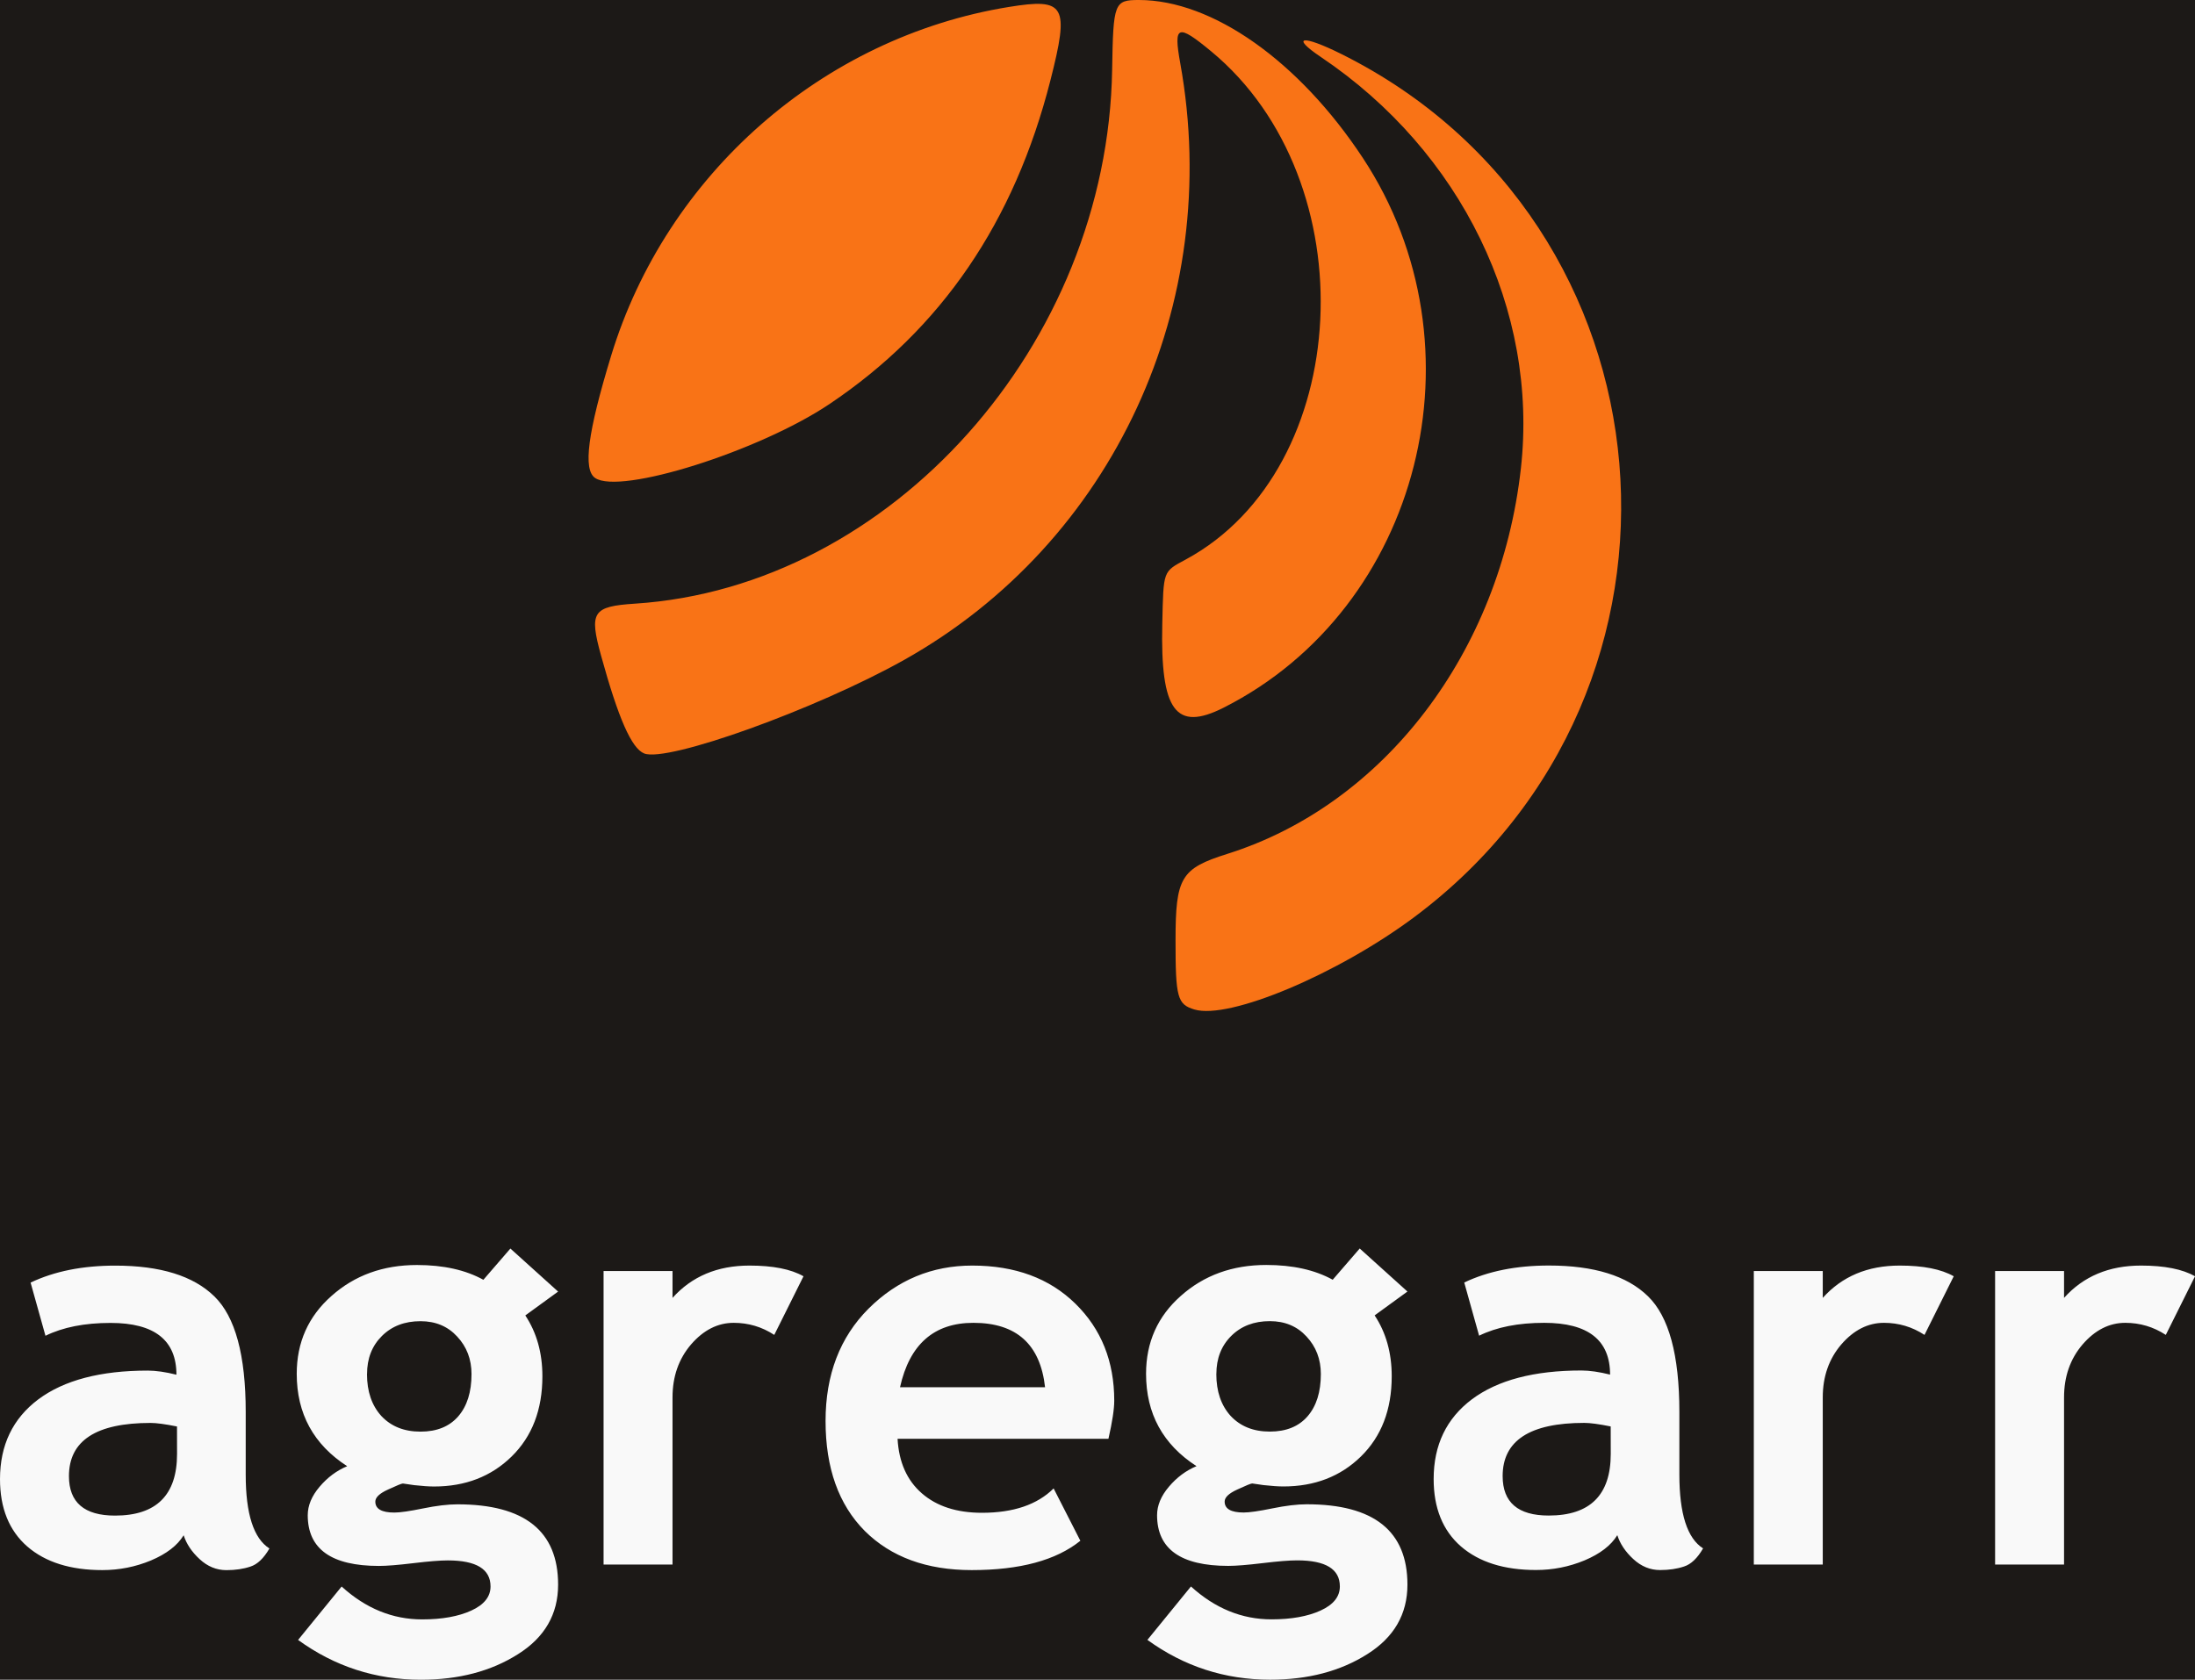
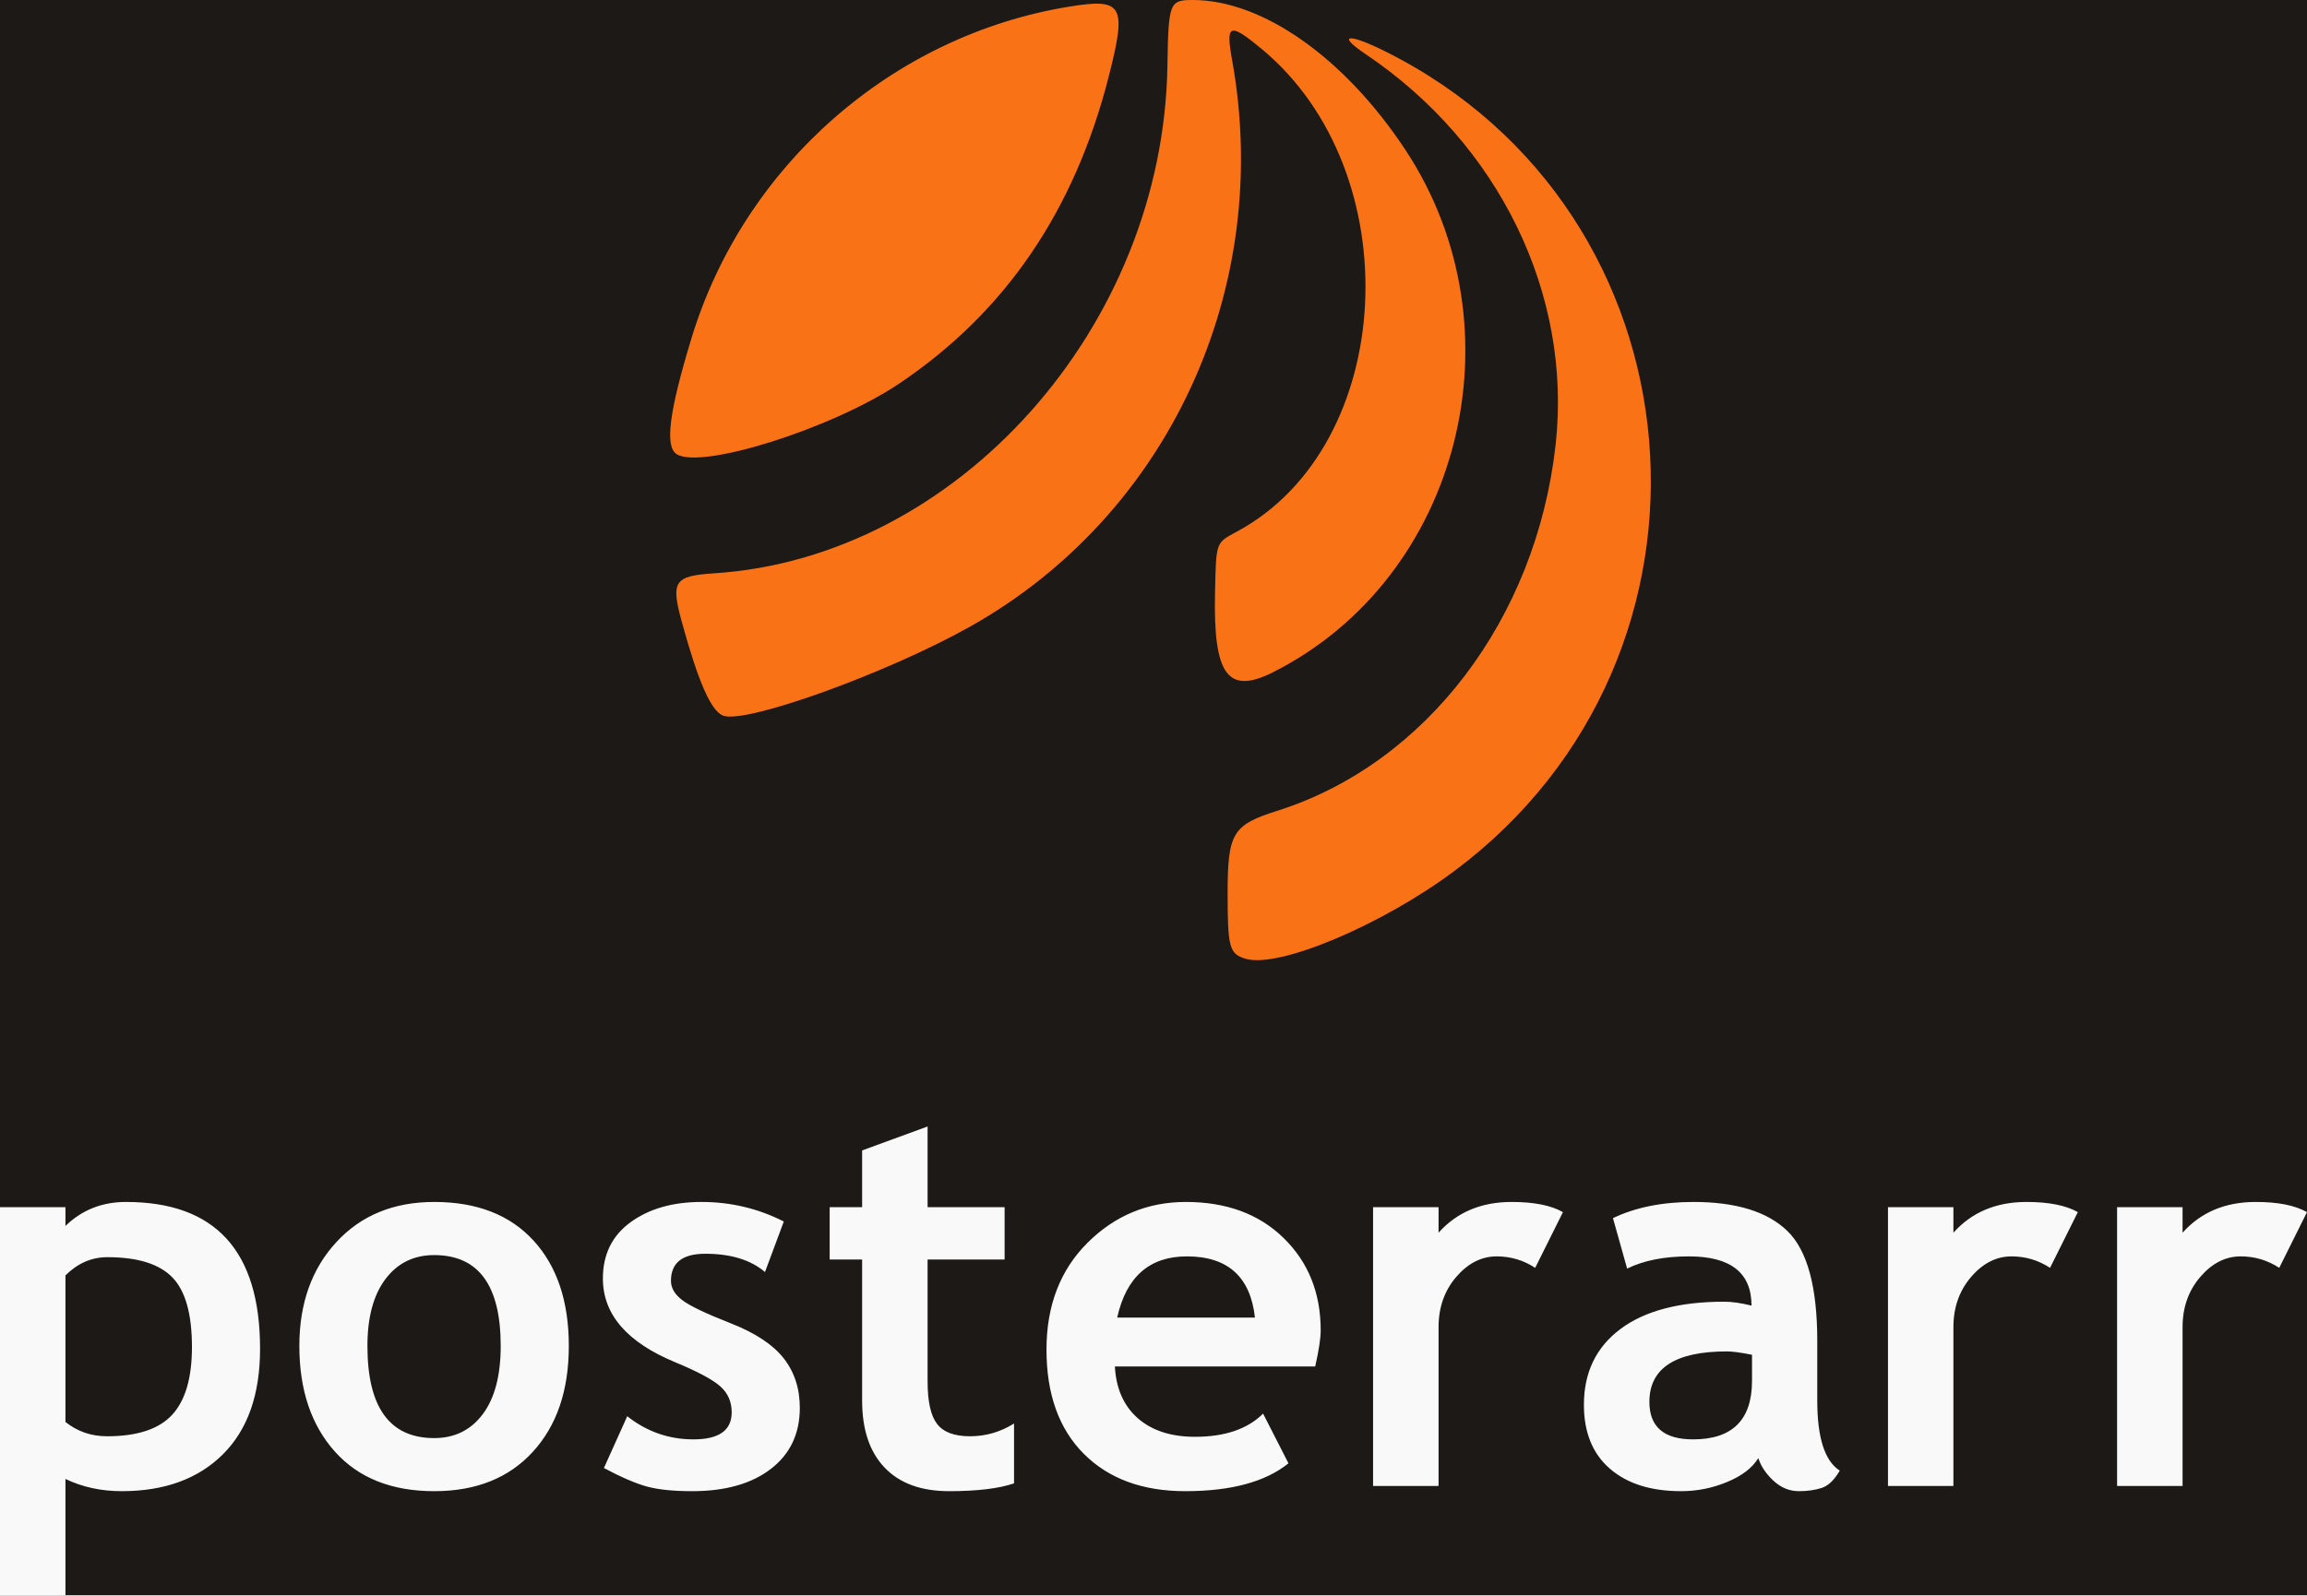
- <svg xmlns="http://www.w3.org/2000/svg" version="1.1" id="svg1" width="1250.201" height="956.993" viewBox="0 0 1250.201 956.993" xml:space="preserve">
+ <svg xmlns="http://www.w3.org/2000/svg" version="1.1" id="svg1" width="1383.555" height="956.993" viewBox="0 0 1383.555 956.993" xml:space="preserve">
  <defs id="defs1" />
  <rect id="background" width="100%" height="100%" x="0" y="0" style="fill:#1c1917;fill-opacity:1" />
-   <g id="g1" transform="translate(226.7029,-32.59163)">
+   <g id="g1" transform="translate(293.3802,-32.59163)">
    <path style="fill:#f97316;fill-opacity:1;stroke-width:0.838" d="m 453.611,607.736 c -9.724,-2.914 -10.77,-6.734 -10.764,-39.301 0.008,-36.001 3.002,-41.005 29.547,-49.377 C 561.766,490.874 627.871,404.047 639.54,299.518 649.615,209.274 605.69,118.908 525.561,65.029 508.09,53.282 514.973,52.265 537.181,63.312 730.201,159.329 752.74,425.277 578.857,555.07 535.191,587.664 473.374,613.658 453.611,607.736 Z M 140.176,461.852 c -7.177,-2.923 -14.655,-19.904 -24.519,-55.675 -6.883,-24.96 -4.836,-28.096 19.362,-29.669 145.807,-9.48 269.172,-147.623 271.719,-304.268 0.62,-38.157 1.194,-39.648 15.263,-39.648 41.829,0 91.153,34.809 127.54,90.006 70.737,107.306 32.979,256.412 -79.305,313.176 -27.324,13.813 -36.066,1.842 -34.936,-47.839 0.697,-30.645 0.275,-29.493 13.411,-36.603 95.615,-51.752 103.759,-215.644 14.388,-289.528 -19.13,-15.815 -21.492,-14.916 -17.584,6.695 24.805,137.182 -38.183,273.331 -157.356,340.125 -50.042,28.048 -134.88,58.563 -147.982,53.227 z M 112.255,304.905 c -6.998,-4.775 -4.254,-25.734 9.113,-69.605 C 152.897,131.815 241.898,53.747 347.955,36.548 380.077,31.338 382.478,35.589 371.579,78.382 351.009,159.145 309.488,219.988 245.728,262.799 205.717,289.664 126.529,314.644 112.255,304.905 Z" id="path1" />
-     <path d="m 758.365,51.096 q -0.199,0.328 -0.697,0.539 -0.492,0.205 -1.031,0.205 -1.014,0 -1.594,-0.504 -0.58,-0.51 -0.58,-1.441 0,-1.09 0.814,-1.705 0.82,-0.615 2.326,-0.615 0.258,0 0.609,0.088 0,-1.107 -1.4,-1.107 -0.826,0 -1.383,0.275 l -0.316,-1.137 q 0.756,-0.363 1.799,-0.363 1.436,0 2.104,0.656 0.668,0.65 0.668,2.473 v 1.342 q 0,1.254 0.504,1.576 -0.182,0.316 -0.404,0.387 -0.223,0.076 -0.51,0.076 -0.316,0 -0.568,-0.234 -0.252,-0.234 -0.34,-0.51 z m -0.141,-2.326 q -0.375,-0.076 -0.562,-0.076 -1.734,0 -1.734,1.137 0,0.844 0.979,0.844 1.318,0 1.318,-1.318 z m 2.572,4.564 0.926,-1.143 q 0.768,0.703 1.711,0.703 0.633,0 1.043,-0.188 0.41,-0.188 0.41,-0.516 0,-0.557 -0.908,-0.557 -0.246,0 -0.732,0.059 -0.486,0.059 -0.732,0.059 -1.512,0 -1.512,-1.084 0,-0.311 0.252,-0.609 0.252,-0.299 0.586,-0.439 -1.072,-0.697 -1.072,-1.975 0,-1.008 0.738,-1.664 0.738,-0.662 1.816,-0.662 0.844,0 1.412,0.316 l 0.574,-0.668 1.014,0.92 -0.697,0.51 q 0.363,0.551 0.363,1.301 0,1.072 -0.656,1.717 -0.65,0.639 -1.646,0.639 -0.158,0 -0.422,-0.029 l -0.24,-0.035 q -0.041,0 -0.316,0.129 -0.27,0.123 -0.27,0.258 0,0.234 0.404,0.234 0.182,0 0.609,-0.088 0.428,-0.088 0.732,-0.088 2.139,0 2.139,1.717 0,0.949 -0.855,1.488 -0.855,0.545 -2.062,0.545 -1.441,0 -2.607,-0.85 z m 1.465,-5.684 q 0,0.557 0.305,0.896 0.311,0.334 0.832,0.334 0.521,0 0.803,-0.328 0.281,-0.328 0.281,-0.902 0,-0.475 -0.305,-0.803 -0.299,-0.328 -0.779,-0.328 -0.504,0 -0.82,0.316 -0.316,0.316 -0.316,0.814 z m 8.654,-0.838 q -0.393,-0.258 -0.861,-0.258 -0.51,0 -0.908,0.463 -0.393,0.463 -0.393,1.131 v 3.574 h -1.465 v -6.275 h 1.465 v 0.574 q 0.615,-0.691 1.635,-0.691 0.75,0 1.148,0.229 z m 7.102,2.221 h -4.482 q 0.041,0.75 0.516,1.166 0.475,0.416 1.277,0.416 1.002,0 1.523,-0.521 l 0.568,1.119 q -0.773,0.627 -2.309,0.627 -1.436,0 -2.273,-0.838 -0.832,-0.844 -0.832,-2.35 0,-1.482 0.914,-2.402 0.92,-0.92 2.203,-0.92 1.365,0 2.191,0.814 0.826,0.814 0.826,2.074 0,0.27 -0.123,0.814 z m -4.43,-1.102 h 3.082 q -0.152,-1.377 -1.523,-1.377 -1.254,0 -1.559,1.377 z m 5.256,5.402 0.926,-1.143 q 0.768,0.703 1.711,0.703 0.633,0 1.043,-0.188 0.41,-0.188 0.41,-0.516 0,-0.557 -0.908,-0.557 -0.246,0 -0.732,0.059 -0.486,0.059 -0.732,0.059 -1.512,0 -1.512,-1.084 0,-0.311 0.252,-0.609 0.252,-0.299 0.586,-0.439 -1.072,-0.697 -1.072,-1.975 0,-1.008 0.738,-1.664 0.738,-0.662 1.816,-0.662 0.844,0 1.412,0.316 l 0.574,-0.668 1.014,0.92 -0.697,0.51 q 0.363,0.551 0.363,1.301 0,1.072 -0.656,1.717 -0.65,0.639 -1.646,0.639 -0.158,0 -0.422,-0.029 l -0.24,-0.035 q -0.041,0 -0.316,0.129 -0.27,0.123 -0.27,0.258 0,0.234 0.404,0.234 0.182,0 0.609,-0.088 0.428,-0.088 0.732,-0.088 2.139,0 2.139,1.717 0,0.949 -0.855,1.488 -0.855,0.545 -2.062,0.545 -1.441,0 -2.607,-0.85 z m 1.465,-5.684 q 0,0.557 0.305,0.896 0.311,0.334 0.832,0.334 0.521,0 0.803,-0.328 0.281,-0.328 0.281,-0.902 0,-0.475 -0.305,-0.803 -0.299,-0.328 -0.779,-0.328 -0.504,0 -0.82,0.316 -0.316,0.316 -0.316,0.814 z m 8.52,3.445 q -0.199,0.328 -0.697,0.539 -0.492,0.205 -1.031,0.205 -1.014,0 -1.594,-0.504 -0.58,-0.51 -0.58,-1.441 0,-1.09 0.814,-1.705 0.82,-0.615 2.326,-0.615 0.258,0 0.609,0.088 0,-1.107 -1.4,-1.107 -0.826,0 -1.383,0.275 l -0.316,-1.137 q 0.756,-0.363 1.799,-0.363 1.436,0 2.104,0.656 0.668,0.65 0.668,2.473 v 1.342 q 0,1.254 0.504,1.576 -0.182,0.316 -0.404,0.387 -0.223,0.076 -0.51,0.076 -0.316,0 -0.568,-0.234 -0.252,-0.234 -0.34,-0.51 z M 788.688,48.769 q -0.375,-0.076 -0.562,-0.076 -1.734,0 -1.734,1.137 0,0.844 0.979,0.844 1.318,0 1.318,-1.318 z m 6.668,-1.957 q -0.393,-0.258 -0.861,-0.258 -0.51,0 -0.908,0.463 -0.393,0.463 -0.393,1.131 v 3.574 h -1.465 v -6.275 h 1.465 v 0.574 q 0.615,-0.691 1.635,-0.691 0.75,0 1.148,0.229 z m 5.127,0 q -0.393,-0.258 -0.861,-0.258 -0.51,0 -0.908,0.463 -0.393,0.463 -0.393,1.131 v 3.574 h -1.465 v -6.275 h 1.465 v 0.574 q 0.615,-0.691 1.635,-0.691 0.75,0 1.148,0.229 z" id="text1" style="font-weight:bold;font-size:12px;font-family:'Trebuchet MS';-inkscape-font-specification:'Trebuchet MS, Bold';white-space:pre;fill:#f9f9f9;stroke-width:2.358" transform="matrix(26.80497,0,0,26.65079,-20450.058,-454.4486)" aria-label="agregarr" />
+     <path d="M753.44 51.565V54.184H751.975V45.448H753.44V45.87Q753.991 45.33 754.794 45.33Q757.794 45.33 757.794 48.635Q757.794 50.176 756.965 51.008Q756.135 51.84 754.7 51.84Q754.009 51.84 753.44 51.565ZM753.44 46.983V50.282Q753.839 50.604 754.372 50.604Q755.385 50.604 755.828 50.12Q756.27 49.637 756.27 48.594Q756.27 47.481 755.831 47.027Q755.391 46.573 754.378 46.573Q753.85 46.573 753.44 46.983ZM758.673 48.571Q758.673 47.135 759.502 46.233Q760.331 45.33 761.69 45.33Q763.12 45.33 763.911 46.198Q764.702 47.065 764.702 48.571Q764.702 50.071 763.896 50.955Q763.091 51.84 761.69 51.84Q760.26 51.84 759.466 50.947Q758.673 50.053 758.673 48.571ZM760.196 48.571Q760.196 50.645 761.69 50.645Q762.376 50.645 762.777 50.106Q763.178 49.567 763.178 48.571Q763.178 46.526 761.69 46.526Q761.005 46.526 760.6 47.065Q760.196 47.604 760.196 48.571ZM765.487 51.319 766.009 50.153Q766.665 50.674 767.491 50.674Q768.346 50.674 768.346 50.065Q768.346 49.707 768.089 49.479Q767.831 49.25 767.087 48.94Q765.464 48.266 765.464 47.053Q765.464 46.239 766.085 45.785Q766.706 45.33 767.673 45.33Q768.651 45.33 769.512 45.77L769.091 46.907Q768.61 46.496 767.755 46.496Q766.987 46.496 766.987 47.106Q766.987 47.346 767.239 47.539Q767.491 47.733 768.317 48.058Q769.143 48.383 769.507 48.846Q769.87 49.309 769.87 49.965Q769.87 50.838 769.222 51.339Q768.575 51.84 767.462 51.84Q766.835 51.84 766.457 51.738Q766.079 51.635 765.487 51.319ZM771.264 46.625H770.538V45.448H771.264V44.17L772.729 43.631V45.448H774.452V46.625H772.729V49.373Q772.729 50.047 772.94 50.325Q773.151 50.604 773.678 50.604Q774.206 50.604 774.663 50.317V51.664Q774.153 51.84 773.21 51.84Q772.272 51.84 771.768 51.31Q771.264 50.78 771.264 49.801ZM781.401 49.033H776.919Q776.96 49.783 777.434 50.2Q777.909 50.616 778.712 50.616Q779.714 50.616 780.235 50.094L780.803 51.213Q780.03 51.84 778.495 51.84Q777.059 51.84 776.224 50.999Q775.389 50.158 775.389 48.653Q775.389 47.17 776.306 46.25Q777.223 45.33 778.507 45.33Q779.872 45.33 780.698 46.145Q781.524 46.959 781.524 48.219Q781.524 48.489 781.401 49.033ZM776.971 47.932H780.053Q779.901 46.555 778.53 46.555Q777.276 46.555 776.971 47.932ZM786.323 46.813Q785.93 46.555 785.462 46.555Q784.952 46.555 784.556 47.018Q784.161 47.481 784.161 48.149V51.723H782.696V45.448H784.161V46.022Q784.776 45.33 785.796 45.33Q786.546 45.33 786.944 45.559ZM791.315 51.096Q791.116 51.424 790.621 51.632Q790.126 51.84 789.587 51.84Q788.573 51.84 787.993 51.333Q787.413 50.827 787.413 49.895Q787.413 48.805 788.23 48.19Q789.048 47.575 790.553 47.575Q790.811 47.575 791.163 47.663Q791.163 46.555 789.762 46.555Q788.936 46.555 788.38 46.83L788.063 45.694Q788.819 45.33 789.862 45.33Q791.298 45.33 791.966 45.984Q792.634 46.637 792.634 48.459V49.801Q792.634 51.055 793.137 51.377Q792.956 51.694 792.733 51.767Q792.51 51.84 792.223 51.84Q791.907 51.84 791.655 51.606Q791.403 51.371 791.315 51.096ZM791.174 48.77Q790.799 48.694 790.612 48.694Q788.878 48.694 788.878 49.83Q788.878 50.674 789.856 50.674Q791.174 50.674 791.174 49.356ZM797.842 46.813Q797.45 46.555 796.981 46.555Q796.471 46.555 796.076 47.018Q795.68 47.481 795.68 48.149V51.723H794.216V45.448H795.68V46.022Q796.296 45.33 797.315 45.33Q798.065 45.33 798.464 45.559ZM802.97 46.813Q802.577 46.555 802.108 46.555Q801.598 46.555 801.203 47.018Q800.807 47.481 800.807 48.149V51.723H799.342V45.448H800.807V46.022Q801.423 45.33 802.442 45.33Q803.192 45.33 803.591 45.559Z" id="text1" style="font-weight:bold;font-size:12px;font-family:'Trebuchet MS';-inkscape-font-specification:'Trebuchet MS, Bold';white-space:pre;fill:#f9f9f9;stroke-width:2.358" transform="matrix(26.80497,0,0,26.65079,-20450.058,-454.4486)" aria-label="posterarr" />
  </g>
</svg>
